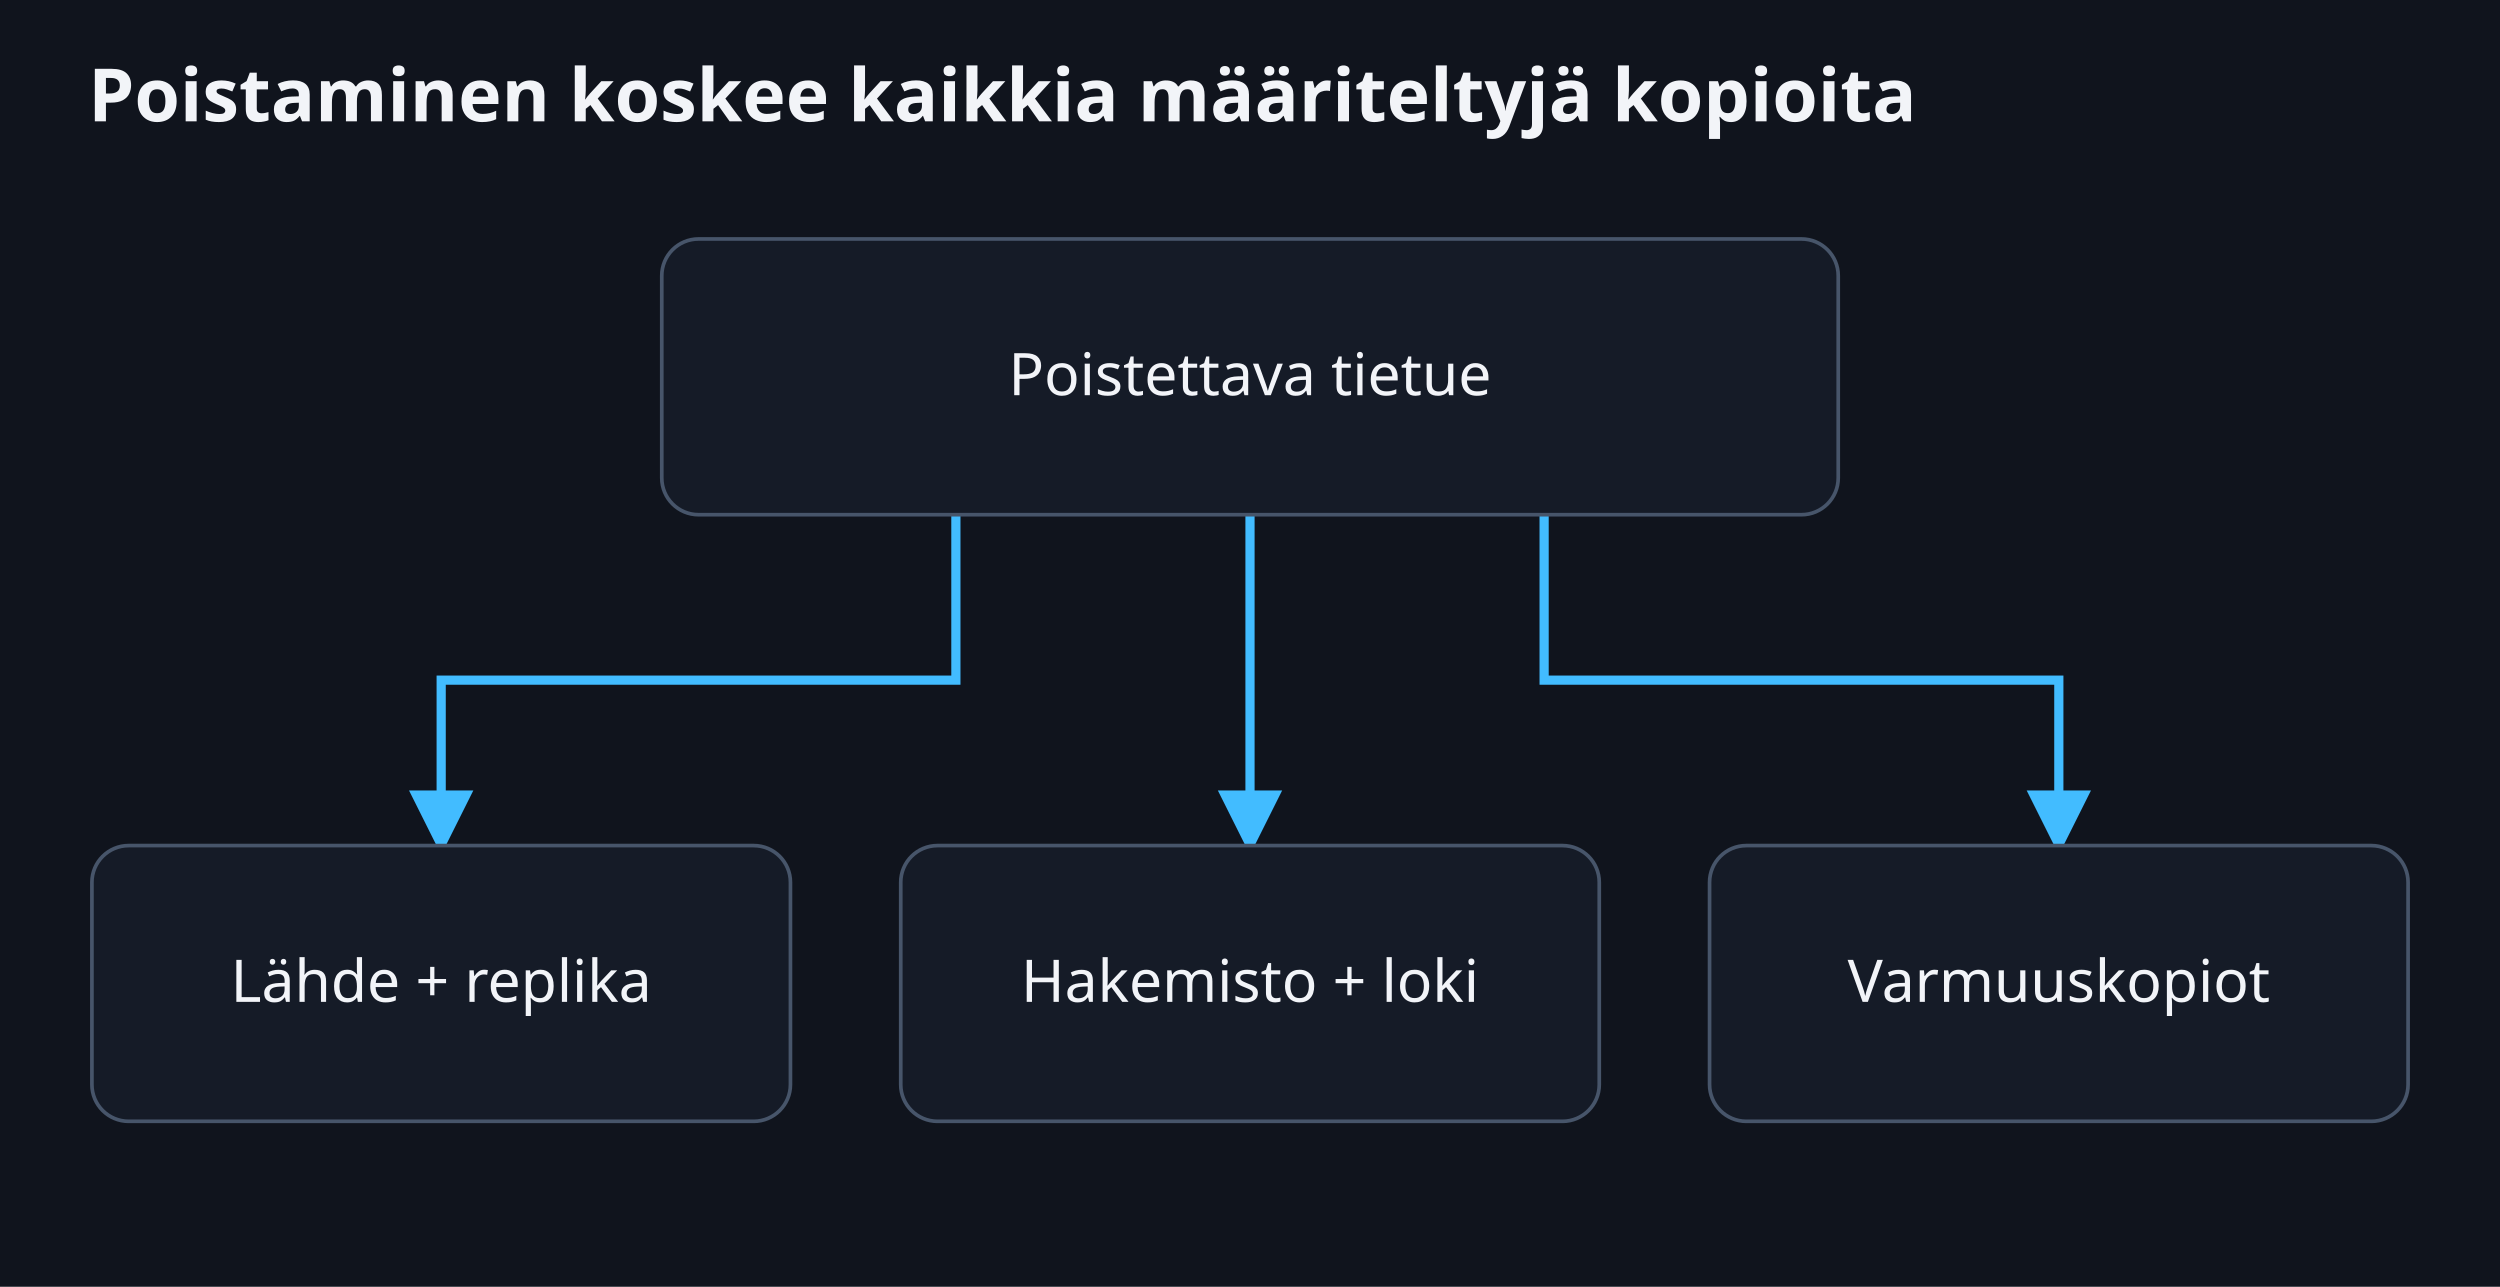
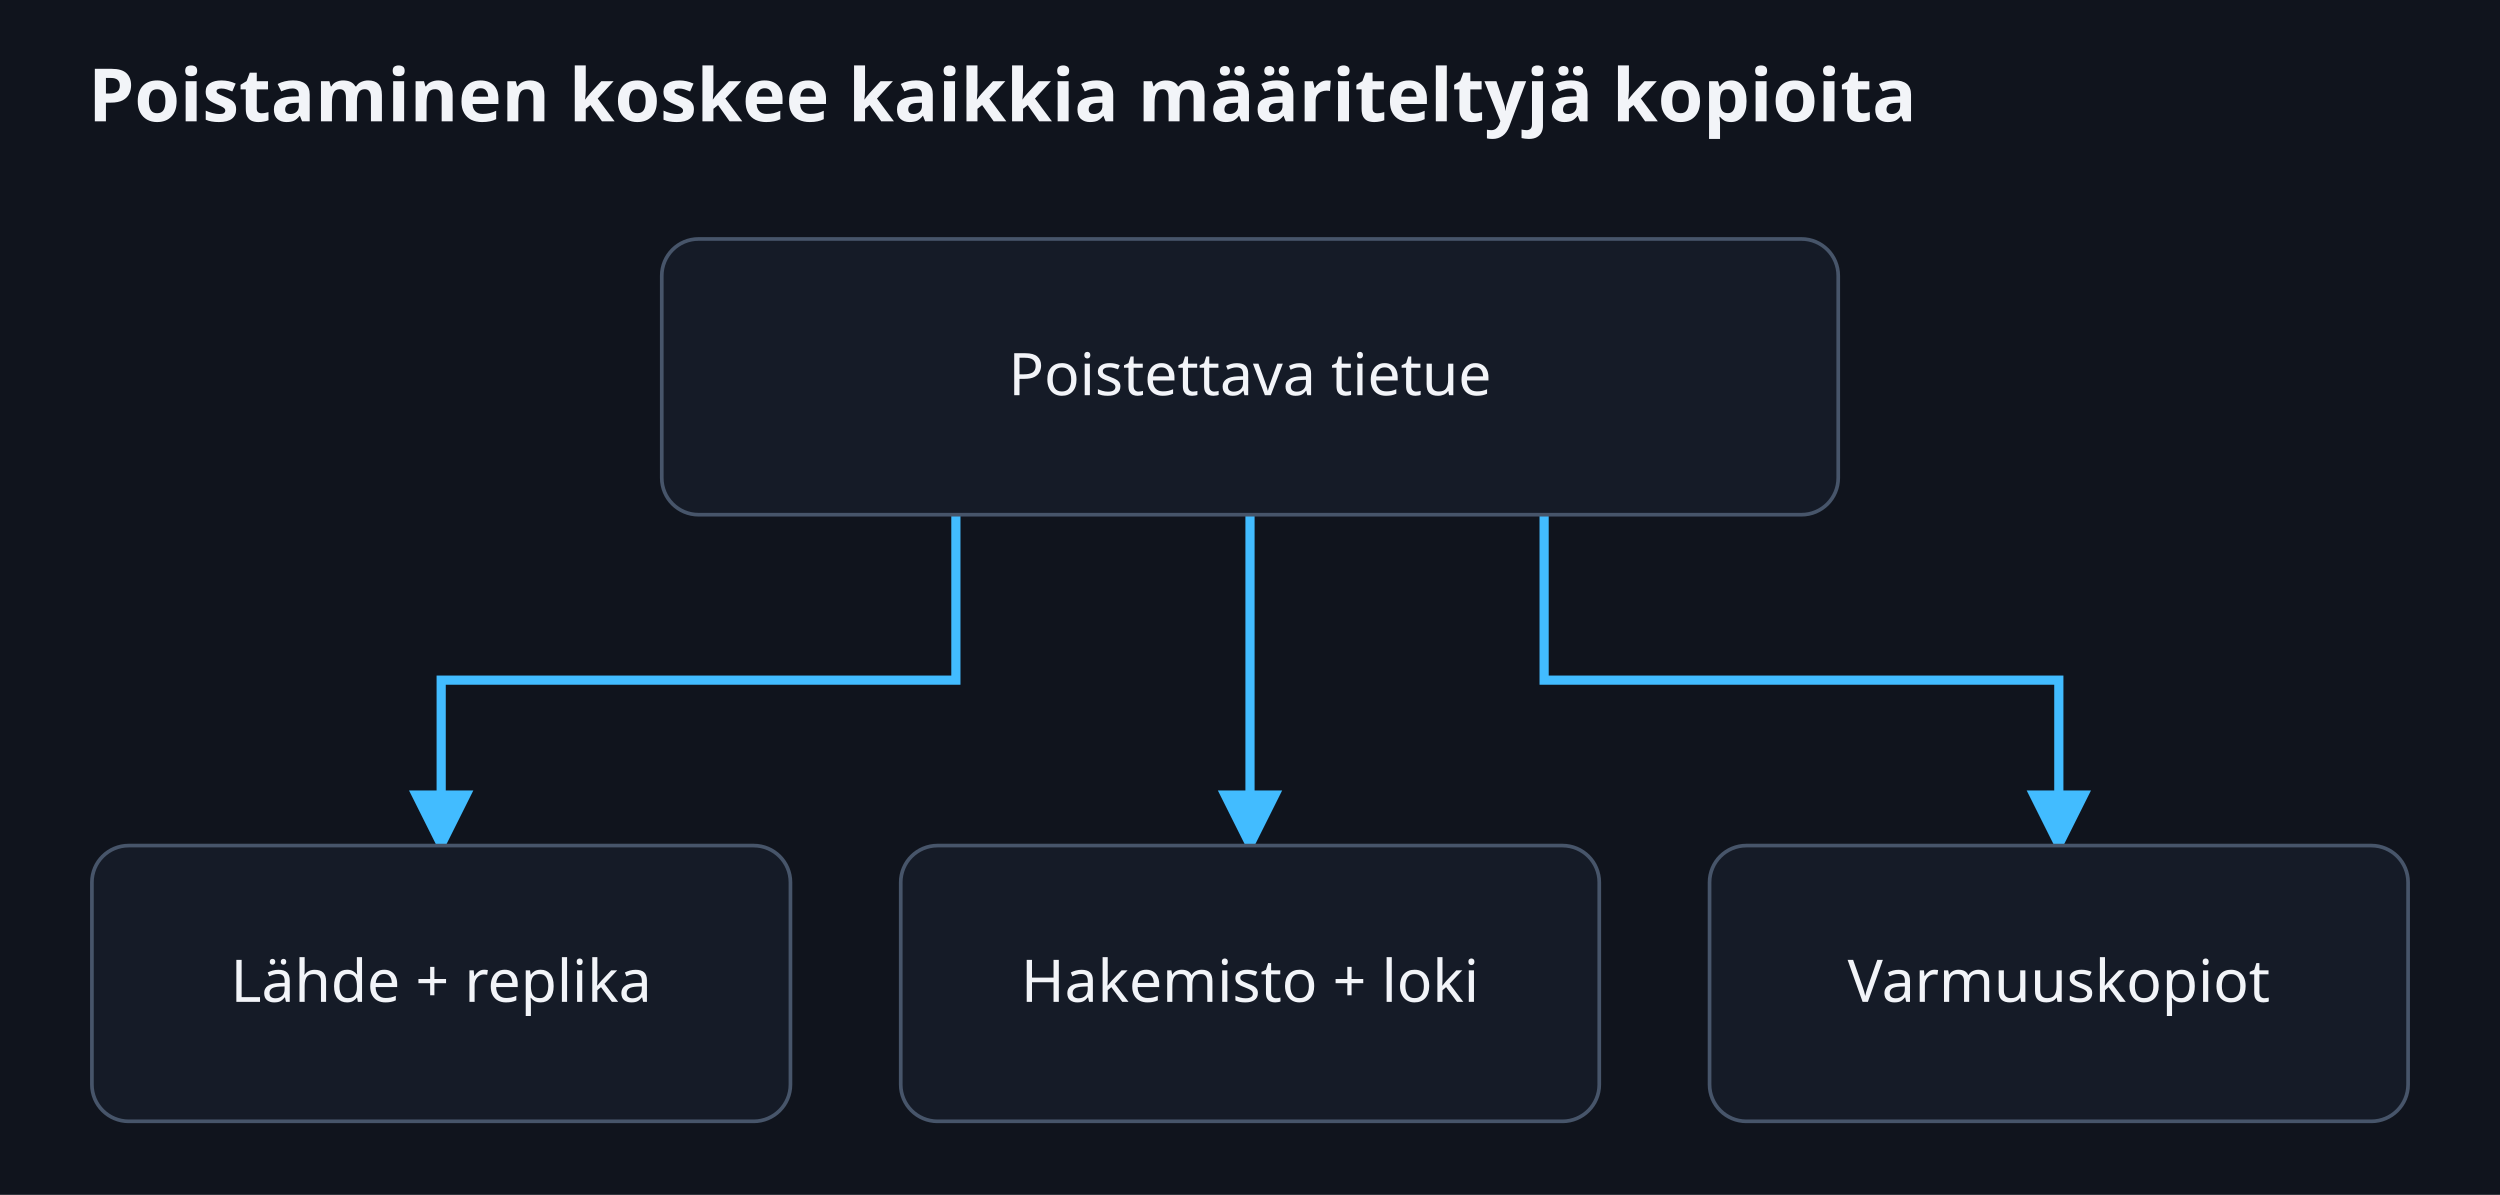
- <svg xmlns="http://www.w3.org/2000/svg" viewBox="0 0 680 350" role="img">
+ <svg xmlns="http://www.w3.org/2000/svg" viewBox="0 0 680 325" role="img">
  <defs>
    <marker id="blue" markerWidth="7" markerHeight="7" refX="6" refY="3.5" orient="auto">
      <path d="M0 0L7 3.5L0 7Z" fill="#42bcff" />
    </marker>
    <marker id="green" markerWidth="7" markerHeight="7" refX="6" refY="3.5" orient="auto">
      <path d="M0 0L7 3.5L0 7Z" fill="#78d9a4" />
    </marker>
    <marker id="orange" markerWidth="7" markerHeight="7" refX="6" refY="3.5" orient="auto">
      <path d="M0 0L7 3.5L0 7Z" fill="#ffae63" />
    </marker>
  </defs>
-   <rect width="680" height="350" fill="#10141d" />
+   <rect width="680" height="325" fill="#10141d" />
  <g font-family="system-ui,sans-serif" fill="#f2f4f8">
    <text x="24" y="33" font-weight="700" font-size="20">Poistaminen koskee kaikkia määriteltyjä kopioita</text>
    <path d="M260 140V185H120V230" fill="none" stroke="#42bcff" stroke-width="2.5" marker-end="url(#blue)" />
    <path d="M340 140V230" fill="none" stroke="#42bcff" stroke-width="2.5" marker-end="url(#blue)" />
    <path d="M420 140V185H560V230" fill="none" stroke="#42bcff" stroke-width="2.5" marker-end="url(#blue)" />
    <rect x="180" y="65" width="320" height="75" rx="10" fill="#151b27" stroke="#47556a" />
    <text x="340" y="107.5" text-anchor="middle" font-size="16">
      <tspan x="340" dy="0">Poistettava tietue</tspan>
    </text>
    <rect x="25" y="230" width="190" height="75" rx="10" fill="#151b27" stroke="#47556a" />
    <text x="120" y="272.5" text-anchor="middle" font-size="16">
      <tspan x="120" dy="0">Lähde + replika</tspan>
    </text>
    <rect x="245" y="230" width="190" height="75" rx="10" fill="#151b27" stroke="#47556a" />
    <text x="340" y="272.5" text-anchor="middle" font-size="16">
      <tspan x="340" dy="0">Hakemisto + loki</tspan>
    </text>
    <rect x="465" y="230" width="190" height="75" rx="10" fill="#151b27" stroke="#47556a" />
    <text x="560" y="272.5" text-anchor="middle" font-size="16">
      <tspan x="560" dy="0">Varmuuskopiot</tspan>
    </text>
  </g>
</svg>
